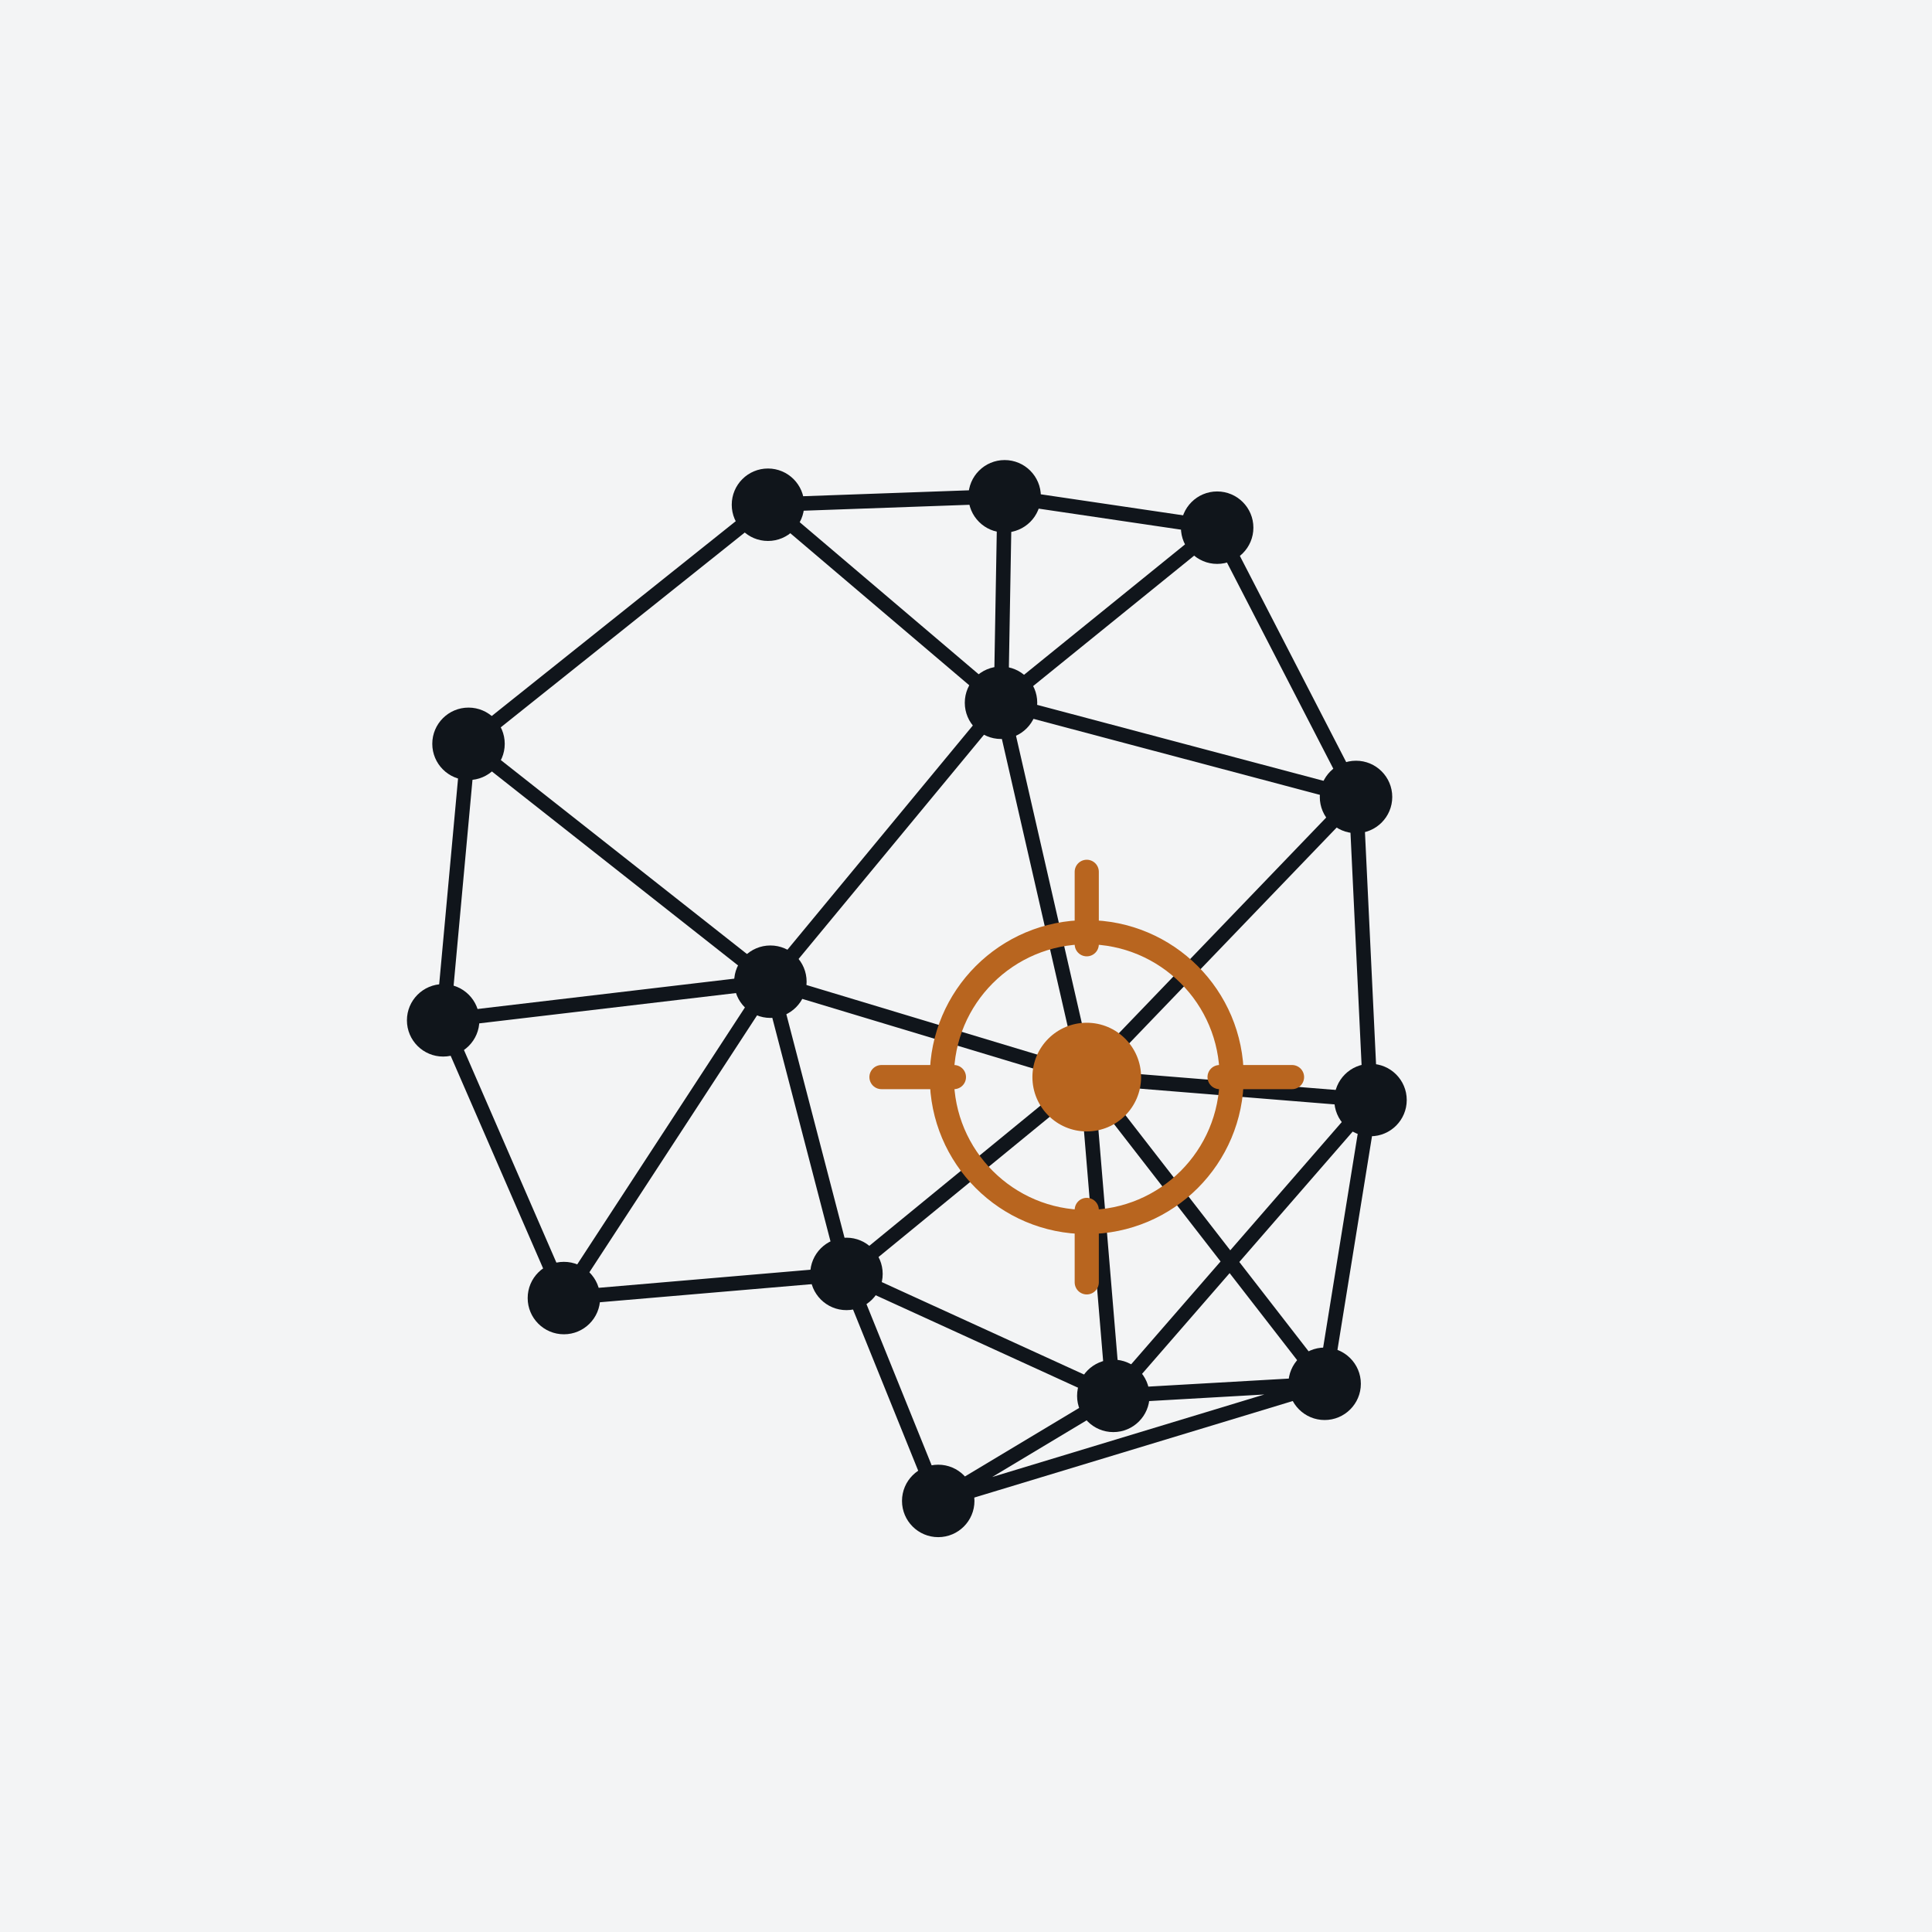
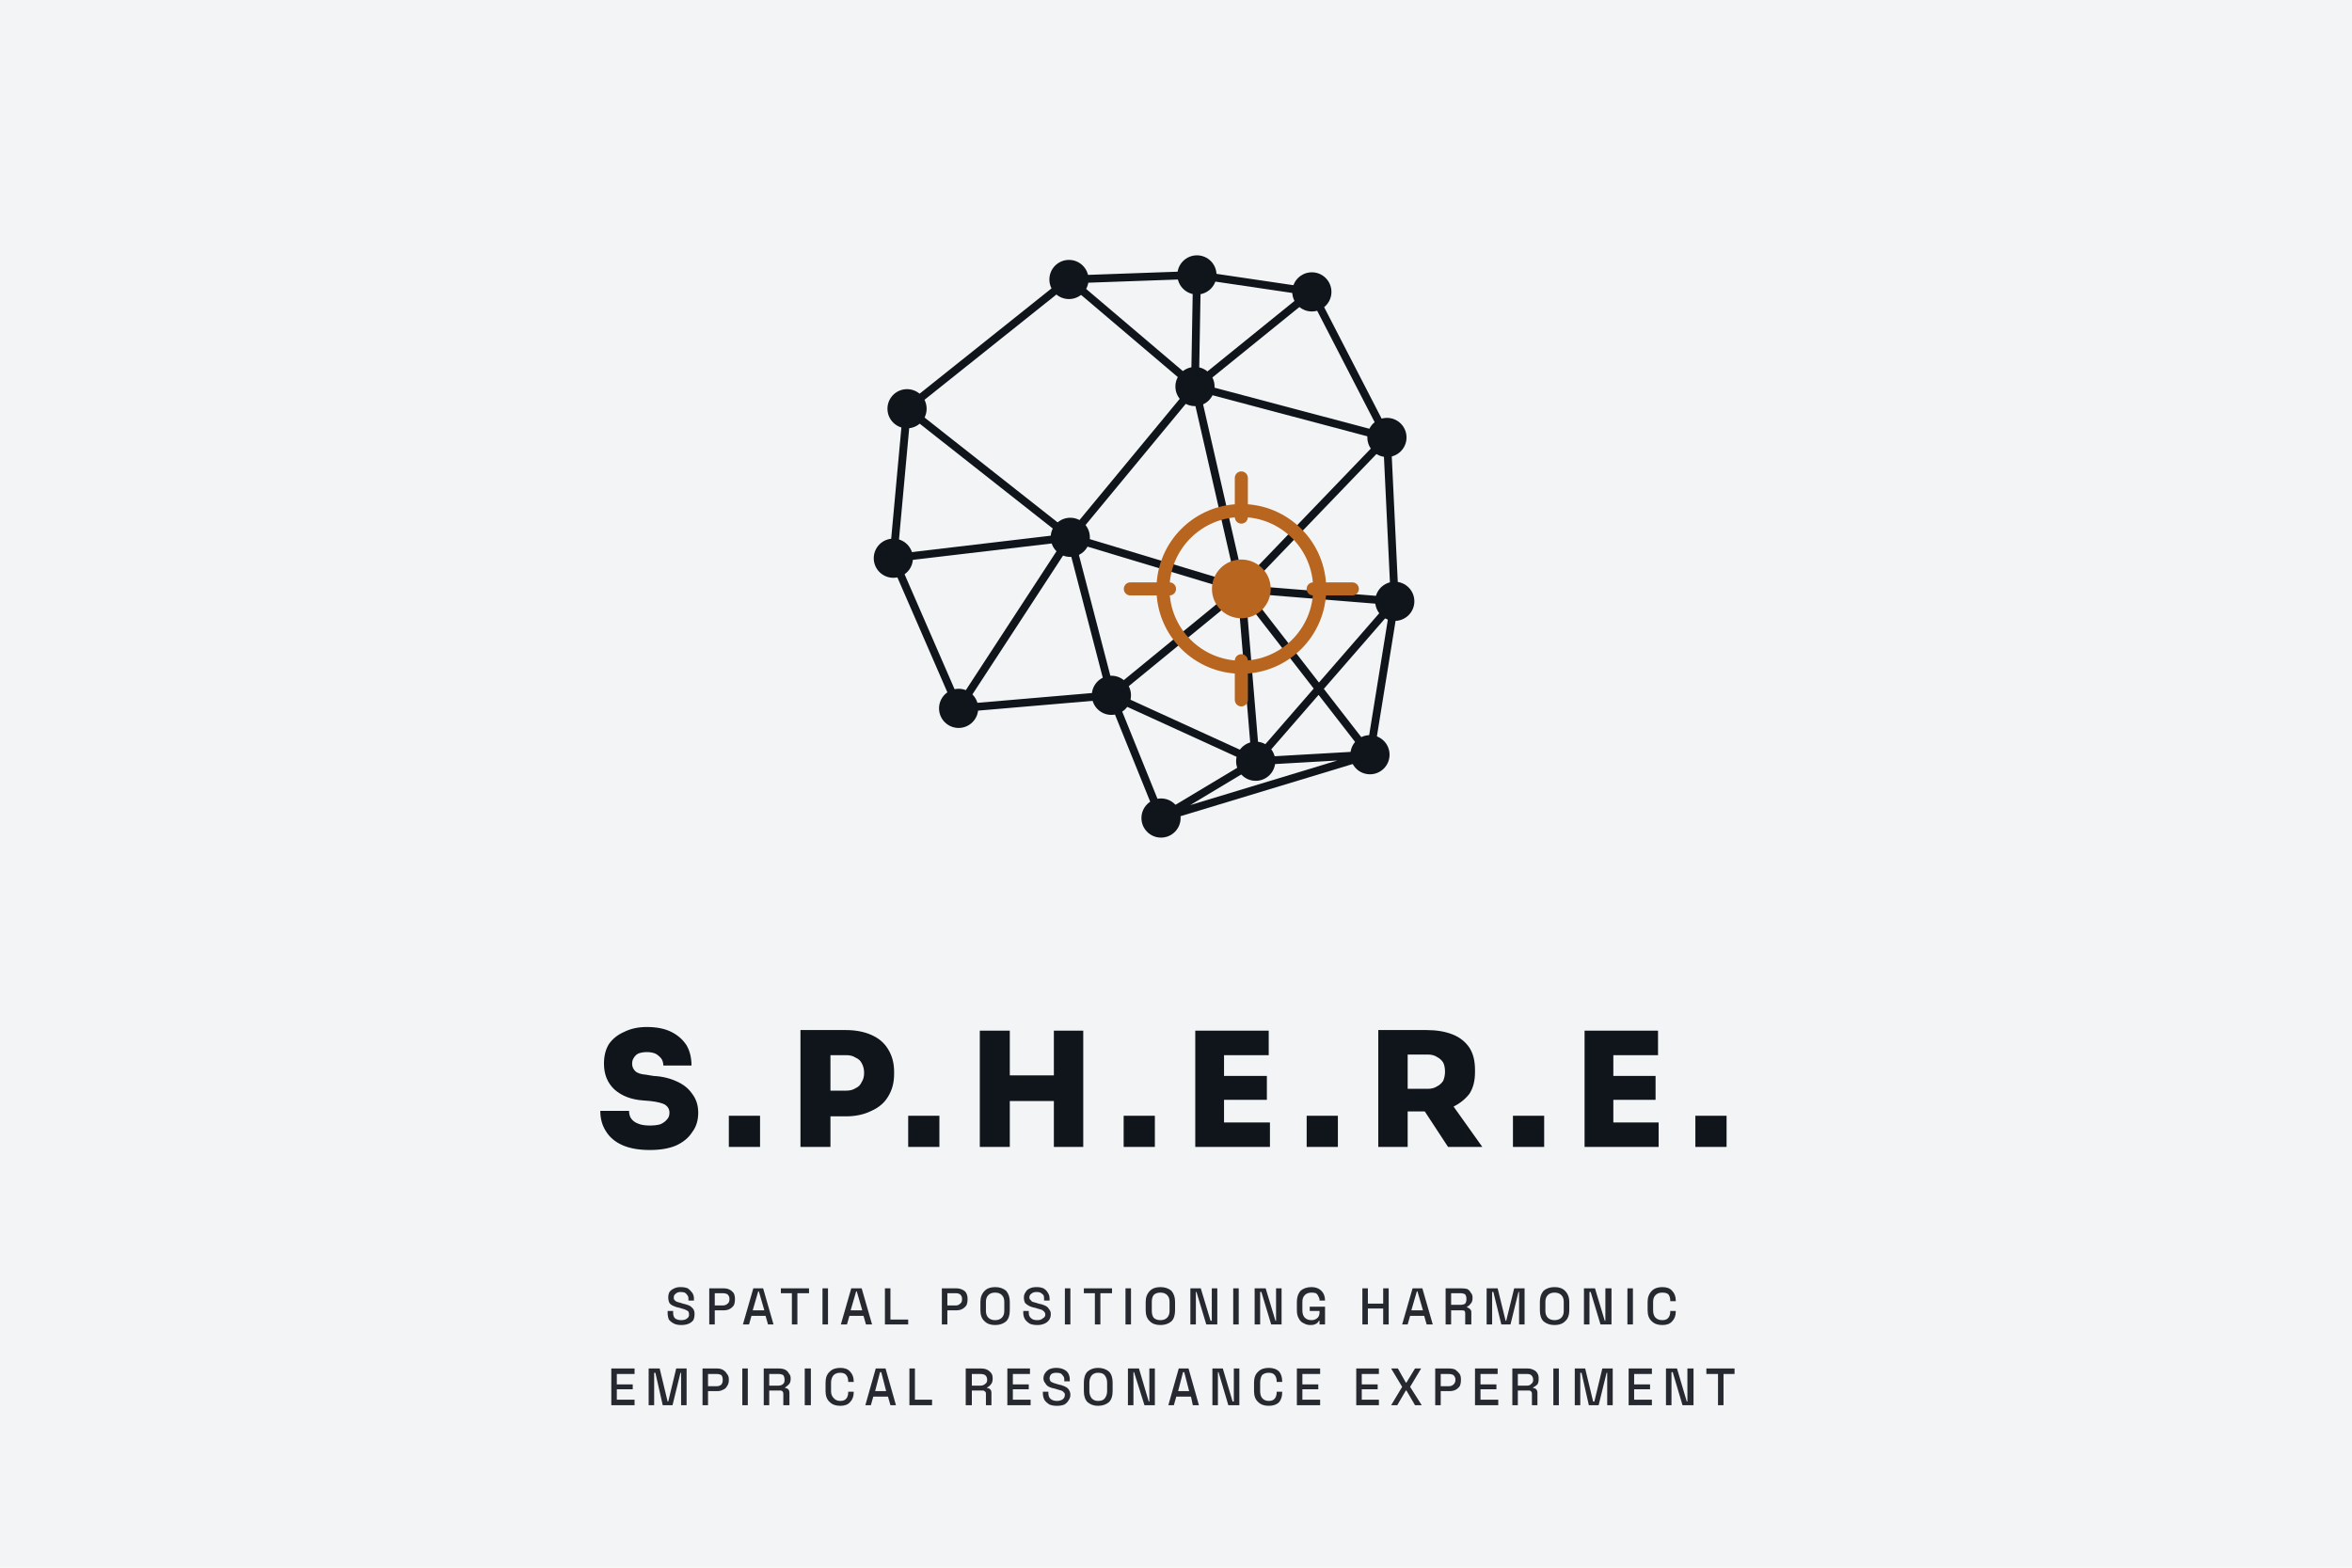
- <svg xmlns="http://www.w3.org/2000/svg" viewBox="-20 -20 160 160" width="320" height="320" role="img">
-   <style>svg{--bg:#f3f4f5;--fg:#10151b;--ac:#b8651f}.bg{fill:#f3f4f5}.ic{fill:none;stroke:#10151b;stroke-width:3;stroke-linecap:round;stroke-linejoin:round;color:#10151b}.a{stroke:#b8651f}.af{fill:#b8651f;stroke:none}.nf{fill:#10151b;stroke:none}.hb{fill:#f3f4f5;stroke:none}</style>
-   <rect class="bg" x="-20" y="-20" width="160" height="160" />
-   <g id="mark" class="ic">
-     <path d="M57.7 104.3L72.2 95.6M57.7 104.3L89.7 94.6M57.7 104.3L50.1 85.5M43.8 61.3L18.8 41.6M43.8 61.3L70.0 69.2M43.8 61.3L50.1 85.5M43.8 61.3L16.7 64.5M43.8 61.3L62.9 38.2M43.8 61.3L26.7 87.5M18.8 41.6L16.7 64.5M18.8 41.6L43.6 21.8M92.3 46.0L70.0 69.2M92.3 46.0L93.5 71.1M92.3 46.0L62.9 38.2M92.3 46.0L80.8 23.7M70.0 69.2L72.2 95.6M70.0 69.2L89.7 94.6M70.0 69.2L93.5 71.1M70.0 69.2L50.1 85.5M70.0 69.2L62.9 38.2M72.2 95.6L89.7 94.6M72.2 95.6L93.5 71.1M72.2 95.6L50.1 85.5M89.7 94.6L93.5 71.1M50.1 85.5L26.7 87.5M63.2 21.1L43.6 21.8M63.2 21.1L62.9 38.2M63.2 21.1L80.8 23.7M16.7 64.5L26.7 87.5M43.6 21.8L62.9 38.2M62.9 38.2L80.8 23.7" stroke-width="1.2" />
-     <circle class="nf" cx="57.7" cy="104.3" r="3" />
-     <circle class="nf" cx="43.8" cy="61.3" r="3" />
-     <circle class="nf" cx="18.8" cy="41.6" r="3" />
-     <circle class="nf" cx="92.3" cy="46.0" r="3" />
-     <circle class="nf" cx="72.2" cy="95.6" r="3" />
-     <circle class="nf" cx="89.7" cy="94.6" r="3" />
-     <circle class="nf" cx="93.5" cy="71.1" r="3" />
-     <circle class="nf" cx="50.1" cy="85.5" r="3" />
-     <circle class="nf" cx="63.2" cy="21.1" r="3" />
-     <circle class="nf" cx="16.7" cy="64.5" r="3" />
-     <circle class="nf" cx="43.6" cy="21.8" r="3" />
-     <circle class="nf" cx="62.9" cy="38.2" r="3" />
-     <circle class="nf" cx="26.7" cy="87.5" r="3" />
-     <circle class="nf" cx="80.8" cy="23.7" r="3" />
-     <circle class="a" cx="70.0" cy="69.2" r="12" stroke-width="2" />
-     <path class="a" d="M70.0 52.2v6M70.0 80.2v6M53.0 69.2h6M81.0 69.2h6" stroke-width="2" />
-     <circle class="af" cx="70.0" cy="69.2" r="4.5" />
+ <svg xmlns="http://www.w3.org/2000/svg" viewBox="0 0 480 320" width="480" height="320" role="img">
+   <style>svg{--bg:#f3f4f5;--fg:#10151b;--ac:#b8651f}.bg{fill:#f3f4f5}.ic{fill:none;stroke:#10151b;stroke-width:3;stroke-linecap:round;stroke-linejoin:round;color:#10151b}.a{stroke:#b8651f}.af{fill:#b8651f;stroke:none}.nf{fill:#10151b;stroke:none}.hb{fill:#f3f4f5;stroke:none}.wm{fill:#10151b}.tg{fill:#10151b;fill-opacity:.9}.sig{fill:none;stroke:#b8651f;stroke-width:2;stroke-linecap:round}</style>
+   <rect class="bg" width="480" height="320" />
+   <g transform="translate(121.76 28.00) scale(1.2492)">
+     <g id="mark" class="ic" transform="translate(30.66 0) scale(1.06667)">
+       <path d="M57.7 104.3L72.2 95.6M57.7 104.3L89.7 94.6M57.7 104.3L50.1 85.5M43.8 61.3L18.8 41.6M43.8 61.3L70.0 69.2M43.8 61.3L50.1 85.5M43.8 61.3L16.7 64.5M43.8 61.3L62.9 38.2M43.8 61.3L26.7 87.5M18.8 41.6L16.7 64.5M18.8 41.6L43.6 21.8M92.3 46.0L70.0 69.2M92.3 46.0L93.5 71.1M92.3 46.0L62.9 38.2M92.3 46.0L80.8 23.7M70.0 69.2L72.2 95.6M70.0 69.2L89.7 94.6M70.0 69.2L93.5 71.1M70.0 69.2L50.1 85.5M70.0 69.2L62.9 38.2M72.2 95.6L89.7 94.6M72.2 95.6L93.5 71.1M72.2 95.6L50.1 85.5M89.7 94.6L93.5 71.1M50.1 85.5L26.7 87.5M63.2 21.1L43.6 21.8M63.2 21.1L62.9 38.2M63.2 21.1L80.8 23.7M16.7 64.5L26.7 87.5M43.6 21.8L62.9 38.2M62.9 38.2L80.8 23.7" stroke-width="1.2" />
+       <circle class="nf" cx="57.7" cy="104.3" r="3" />
+       <circle class="nf" cx="43.8" cy="61.3" r="3" />
+       <circle class="nf" cx="18.8" cy="41.6" r="3" />
+       <circle class="nf" cx="92.3" cy="46.0" r="3" />
+       <circle class="nf" cx="72.2" cy="95.6" r="3" />
+       <circle class="nf" cx="89.7" cy="94.6" r="3" />
+       <circle class="nf" cx="93.5" cy="71.1" r="3" />
+       <circle class="nf" cx="50.1" cy="85.5" r="3" />
+       <circle class="nf" cx="63.2" cy="21.1" r="3" />
+       <circle class="nf" cx="16.7" cy="64.5" r="3" />
+       <circle class="nf" cx="43.6" cy="21.8" r="3" />
+       <circle class="nf" cx="62.9" cy="38.2" r="3" />
+       <circle class="nf" cx="26.7" cy="87.5" r="3" />
+       <circle class="nf" cx="80.8" cy="23.7" r="3" />
+       <circle class="a" cx="70.0" cy="69.2" r="12" stroke-width="2" />
+       <path class="a" d="M70.0 52.2v6M70.0 80.2v6M53.0 69.2h6M81.0 69.2h6" stroke-width="2" />
+       <circle class="af" cx="70.0" cy="69.2" r="4.5" />
+     </g>
+     <g id="type">
+       <path class="wm" d="M8.7 165.5Q6 165.5 4.2 164.7Q2.4 163.9 1.5 162.4Q0.6 161 0.6 159.1H5.3Q5.3 159.8 5.6 160.3Q6 160.9 6.8 161.2Q7.5 161.5 8.7 161.5Q9.7 161.5 10.4 161.3Q11.1 161 11.5 160.5Q11.9 160.1 11.9 159.4Q11.9 158.6 11.2 158.1Q10.5 157.7 8.8 157.5L7.6 157.4Q4.7 157.2 2.9 155.6Q1.2 154 1.2 151.4Q1.2 149.5 2 148.2Q2.9 146.9 4.5 146.2Q6.1 145.4 8.2 145.4Q10.6 145.4 12.2 146.2Q13.8 147 14.7 148.4Q15.5 149.8 15.5 151.7H10.9Q10.9 151.1 10.6 150.6Q10.2 150.1 9.7 149.8Q9.1 149.5 8.2 149.5Q7.5 149.5 6.9 149.7Q6.4 149.9 6.1 150.4Q5.8 150.8 5.8 151.4Q5.8 152.1 6.3 152.6Q6.8 153.1 8.1 153.2L9.3 153.4Q11.4 153.5 13.1 154.3Q14.7 155 15.6 156.3Q16.6 157.6 16.6 159.4Q16.6 161.3 15.6 162.6Q14.7 164 12.9 164.8Q11.2 165.5 8.7 165.5ZM21.6 165V159.9H26.7V165ZM33.3 165V145.9H40.7Q43.1 145.9 44.9 146.7Q46.7 147.5 47.6 149Q48.6 150.6 48.6 152.7V153.1Q48.6 155.2 47.6 156.8Q46.7 158.3 44.9 159.1Q43.1 160 40.7 160H38.2V165ZM38.2 150V155.8H40.8Q41.7 155.8 42.3 155.4Q43 155.1 43.3 154.4Q43.7 153.8 43.7 152.9Q43.7 152 43.3 151.3Q43 150.7 42.3 150.4Q41.7 150 40.8 150ZM50.9 165V159.9H56V165ZM74.7 165V157.5H67.5V165H62.6V146H67.5V153.3H74.7V146H79.5V165ZM86.1 165V159.9H91.2V165ZM97.8 165V146H109.8V150H102.5V153.4H109.5V157.3H102.5V161H110V165ZM116 165V159.9H121.1V165ZM127.7 165V145.9H135.6Q138 145.9 139.8 146.6Q141.6 147.3 142.6 148.8Q143.5 150.2 143.5 152.4V152.8Q143.5 154.9 142.6 156.3Q141.6 157.6 140 158.4L144.7 165H139.1L135.3 159.2H132.5V165ZM132.5 149.9V155.5H135.8Q136.7 155.5 137.3 155.1Q137.9 154.8 138.3 154.2Q138.6 153.5 138.6 152.7Q138.6 151.8 138.3 151.2Q137.9 150.6 137.3 150.3Q136.7 149.9 135.8 149.9ZM149.7 165V159.9H154.8V165ZM161.4 165V146H173.4V150H166.1V153.4H173V157.3H166.1V161H173.5V165ZM179.5 165V159.9H184.6V165Z" />
+       <path class="tg" d="M13.8 194.1Q13.2 194.1 12.7 193.9Q12.1 193.6 11.8 193.2Q11.6 192.7 11.6 192.1V191.8H12.5V192.1Q12.5 192.7 12.8 193Q13.2 193.3 13.8 193.3Q14.5 193.3 14.8 193Q15.1 192.8 15.1 192.4Q15.1 192.1 15 191.9Q14.8 191.7 14.5 191.6Q14.3 191.5 13.9 191.4L13.6 191.3Q13 191.2 12.6 191Q12.1 190.8 11.9 190.5Q11.7 190.1 11.7 189.6Q11.7 189.1 11.9 188.7Q12.2 188.3 12.7 188.1Q13.1 187.9 13.7 187.9Q14.4 187.9 14.9 188.1Q15.3 188.4 15.6 188.8Q15.9 189.2 15.9 189.8V190.1H15V189.8Q15 189.4 14.8 189.2Q14.7 189 14.4 188.8Q14.1 188.7 13.7 188.7Q13.2 188.7 12.9 189Q12.6 189.2 12.6 189.6Q12.6 189.9 12.7 190Q12.9 190.2 13.1 190.3Q13.4 190.4 13.8 190.5L14.1 190.6Q14.6 190.7 15.1 190.9Q15.5 191.1 15.8 191.5Q16 191.8 16 192.3Q16 192.9 15.8 193.3Q15.5 193.7 15 193.9Q14.5 194.1 13.8 194.1ZM18.4 194V188.1H20.7Q21.3 188.1 21.7 188.3Q22.1 188.5 22.4 188.9Q22.6 189.3 22.6 189.8V189.9Q22.6 190.5 22.4 190.9Q22.1 191.3 21.7 191.5Q21.3 191.7 20.7 191.7H19.3V194ZM19.3 190.9H20.6Q21.1 190.9 21.4 190.6Q21.7 190.4 21.7 189.9V189.8Q21.7 189.4 21.4 189.1Q21.1 188.9 20.6 188.9H19.3ZM23.9 194 25.6 188.1H27.2L28.9 194H28L27.6 192.6H25.3L24.9 194ZM25.5 191.7H27.4L26.5 188.6H26.4ZM31.9 194V188.9H30.1V188.1H34.7V188.9H32.8V194ZM36.9 194V188.1H37.8V194ZM39.9 194 41.6 188.1H43.3L45 194H44L43.6 192.6H41.3L40.9 194ZM41.5 191.7H43.4L42.5 188.6H42.4ZM47.1 194V188.1H48V193.2H50.9V194ZM56.4 194V188.1H58.7Q59.3 188.1 59.7 188.3Q60.2 188.5 60.4 188.9Q60.6 189.3 60.6 189.8V189.9Q60.6 190.5 60.4 190.9Q60.1 191.3 59.7 191.5Q59.3 191.7 58.7 191.7H57.3V194ZM57.3 190.9H58.7Q59.1 190.9 59.4 190.6Q59.7 190.4 59.7 189.9V189.8Q59.7 189.4 59.4 189.1Q59.1 188.9 58.7 188.9H57.3ZM65.1 194.1Q64 194.1 63.4 193.5Q62.7 192.9 62.7 191.7V190.3Q62.7 189.2 63.4 188.5Q64 187.9 65.1 187.9Q66.2 187.9 66.9 188.5Q67.5 189.2 67.5 190.3V191.7Q67.5 192.9 66.9 193.5Q66.2 194.1 65.1 194.1ZM65.1 193.3Q65.8 193.3 66.2 192.9Q66.6 192.5 66.6 191.8V190.3Q66.6 189.6 66.2 189.2Q65.8 188.8 65.1 188.8Q64.4 188.8 64 189.2Q63.6 189.6 63.6 190.3V191.8Q63.6 192.5 64 192.9Q64.4 193.3 65.1 193.3ZM72 194.1Q71.3 194.1 70.8 193.9Q70.3 193.6 70 193.2Q69.7 192.7 69.7 192.1V191.8H70.6V192.1Q70.6 192.7 71 193Q71.3 193.3 72 193.3Q72.6 193.3 72.9 193Q73.3 192.8 73.3 192.4Q73.3 192.1 73.1 191.9Q72.9 191.7 72.7 191.6Q72.4 191.5 72 191.4L71.7 191.3Q71.1 191.2 70.7 191Q70.3 190.8 70 190.5Q69.8 190.1 69.8 189.6Q69.8 189.1 70.1 188.7Q70.3 188.3 70.8 188.1Q71.2 187.9 71.9 187.9Q72.5 187.9 73 188.1Q73.5 188.4 73.7 188.8Q74 189.2 74 189.8V190.1H73.1V189.8Q73.1 189.4 73 189.2Q72.8 189 72.5 188.8Q72.2 188.7 71.9 188.7Q71.3 188.7 71 189Q70.7 189.2 70.7 189.6Q70.7 189.9 70.9 190Q71 190.2 71.2 190.3Q71.5 190.4 71.9 190.5L72.2 190.6Q72.8 190.7 73.2 190.9Q73.7 191.1 73.9 191.5Q74.2 191.8 74.2 192.3Q74.2 192.9 73.9 193.3Q73.6 193.7 73.1 193.9Q72.6 194.1 72 194.1ZM76.5 194V188.1H77.4V194ZM81.4 194V188.9H79.6V188.1H84.2V188.9H82.3V194ZM86.4 194V188.1H87.3V194ZM92.1 194.1Q91 194.1 90.4 193.5Q89.7 192.9 89.7 191.7V190.3Q89.7 189.2 90.4 188.5Q91 187.9 92.1 187.9Q93.2 187.9 93.9 188.5Q94.5 189.2 94.5 190.3V191.7Q94.5 192.9 93.9 193.5Q93.2 194.1 92.1 194.1ZM92.1 193.3Q92.8 193.3 93.2 192.9Q93.6 192.5 93.6 191.8V190.3Q93.6 189.6 93.2 189.2Q92.8 188.8 92.1 188.8Q91.4 188.8 91 189.2Q90.7 189.6 90.7 190.3V191.8Q90.7 192.5 91 192.9Q91.4 193.3 92.1 193.3ZM97 194V188.1H98.7L100.3 193.4H100.5V188.1H101.4V194H99.6L98 188.7H97.9V194ZM104 194V188.1H104.9V194ZM107.5 194V188.1H109.3L110.9 193.4H111V188.1H111.9V194H110.2L108.6 188.7H108.4V194ZM116.6 194.1Q116 194.1 115.5 193.8Q115 193.6 114.7 193Q114.4 192.5 114.4 191.7V190.3Q114.4 189.2 115 188.5Q115.7 187.9 116.8 187.9Q117.8 187.9 118.4 188.5Q119 189.1 119 190.1V190.1H118.1V190Q118.1 189.7 117.9 189.4Q117.8 189.1 117.5 188.9Q117.2 188.8 116.8 188.8Q116.1 188.8 115.7 189.2Q115.3 189.6 115.3 190.3V191.7Q115.3 192.5 115.7 192.9Q116.1 193.3 116.8 193.3Q117.4 193.3 117.8 192.9Q118.1 192.6 118.1 192V191.8H116.5V191.1H119V194H118.1V193.4H118Q117.9 193.6 117.8 193.7Q117.6 193.9 117.3 194Q117.1 194.1 116.6 194.1ZM125.1 194V188.1H126V190.6H128.5V188.1H129.4V194H128.5V191.4H126V194ZM131.6 194 133.3 188.1H134.9L136.6 194H135.6L135.2 192.6H132.9L132.5 194ZM133.1 191.7H135L134.1 188.6H134ZM138.7 194V188.1H141.2Q141.8 188.1 142.2 188.2Q142.6 188.4 142.8 188.8Q143.1 189.1 143.1 189.6V189.7Q143.1 190.3 142.8 190.6Q142.5 191 142.2 191.1V191.2Q142.5 191.3 142.7 191.5Q142.9 191.7 142.9 192V194H141.9V192.2Q141.9 191.9 141.8 191.8Q141.7 191.7 141.4 191.7H139.6V194ZM139.6 190.8H141.1Q141.6 190.8 141.9 190.6Q142.1 190.3 142.1 189.9V189.8Q142.1 189.4 141.9 189.1Q141.6 188.9 141.1 188.9H139.6ZM145.4 194V188.1H147.2L148.5 193.4H148.6L149.9 188.1H151.6V194H150.7V188.7H150.6L149.3 194H147.8L146.5 188.7H146.3V194ZM156.5 194.1Q155.4 194.1 154.7 193.5Q154.1 192.9 154.1 191.7V190.3Q154.1 189.2 154.7 188.5Q155.4 187.9 156.5 187.9Q157.6 187.9 158.2 188.5Q158.9 189.2 158.9 190.3V191.7Q158.9 192.9 158.2 193.5Q157.6 194.1 156.5 194.1ZM156.5 193.3Q157.2 193.3 157.6 192.9Q158 192.5 158 191.8V190.3Q158 189.6 157.6 189.2Q157.2 188.8 156.5 188.8Q155.8 188.8 155.4 189.2Q155 189.6 155 190.3V191.8Q155 192.5 155.4 192.9Q155.8 193.3 156.5 193.3ZM161.3 194V188.1H163.1L164.7 193.4H164.8V188.1H165.8V194H164L162.4 188.7H162.2V194ZM168.4 194V188.1H169.3V194ZM174.1 194.1Q173 194.1 172.4 193.5Q171.7 192.9 171.7 191.7V190.3Q171.7 189.2 172.4 188.5Q173 187.9 174.1 187.9Q175.2 187.9 175.7 188.5Q176.3 189.1 176.3 190.1V190.2H175.4V190.1Q175.4 189.5 175.1 189.1Q174.8 188.8 174.1 188.8Q173.4 188.8 173 189.2Q172.6 189.6 172.6 190.3V191.7Q172.6 192.5 173 192.9Q173.4 193.3 174.1 193.3Q174.8 193.3 175.1 192.9Q175.4 192.5 175.4 191.9V191.8H176.3V191.9Q176.3 192.9 175.7 193.5Q175.2 194.1 174.1 194.1ZM2.4 207.2V201.2H6.2V202.1H3.3V203.8H5.9V204.6H3.3V206.3H6.2V207.2ZM8.5 207.2V201.2H10.3L11.6 206.6H11.7L13 201.2H14.7V207.2H13.8V201.9H13.7L12.4 207.2H10.8L9.6 201.9H9.4V207.2ZM17.3 207.2V201.2H19.7Q20.2 201.2 20.6 201.4Q21.1 201.7 21.3 202.1Q21.6 202.4 21.6 203V203.1Q21.6 203.7 21.3 204.1Q21.1 204.5 20.6 204.7Q20.2 204.9 19.7 204.9H18.2V207.2ZM18.2 204.1H19.6Q20.1 204.1 20.4 203.8Q20.6 203.5 20.6 203.1V203Q20.6 202.6 20.4 202.3Q20.1 202.1 19.6 202.1H18.2ZM23.8 207.2V201.2H24.7V207.2ZM27.3 207.2V201.2H29.8Q30.4 201.2 30.8 201.4Q31.2 201.6 31.4 202Q31.7 202.3 31.7 202.8V202.9Q31.7 203.5 31.4 203.8Q31.1 204.1 30.8 204.3V204.4Q31.1 204.4 31.3 204.6Q31.5 204.8 31.5 205.2V207.2H30.5V205.3Q30.5 205.1 30.4 205Q30.3 204.8 30 204.8H28.2V207.2ZM28.2 204H29.7Q30.2 204 30.5 203.7Q30.7 203.5 30.7 203.1V203Q30.7 202.6 30.5 202.3Q30.2 202.1 29.7 202.1H28.2ZM34 207.2V201.2H35V207.2ZM39.8 207.3Q38.7 207.3 38.1 206.7Q37.4 206.1 37.4 204.9V203.5Q37.4 202.3 38.1 201.7Q38.7 201.1 39.8 201.1Q40.9 201.1 41.4 201.7Q42 202.3 42 203.3V203.4H41.1V203.3Q41.1 202.7 40.8 202.3Q40.5 201.9 39.8 201.9Q39.1 201.9 38.7 202.3Q38.3 202.8 38.3 203.5V204.9Q38.3 205.6 38.7 206Q39.1 206.5 39.8 206.5Q40.5 206.5 40.8 206.1Q41.1 205.7 41.1 205.1V205H42V205.1Q42 206.1 41.4 206.7Q40.9 207.3 39.8 207.3ZM43.9 207.2 45.6 201.2H47.2L48.9 207.2H48L47.6 205.8H45.2L44.8 207.2ZM45.5 204.9H47.3L46.5 201.8H46.3ZM51.1 207.2V201.2H52V206.3H54.8V207.2ZM60.3 207.2V201.2H62.8Q63.4 201.2 63.8 201.4Q64.2 201.6 64.5 202Q64.7 202.3 64.7 202.8V202.9Q64.7 203.5 64.4 203.8Q64.2 204.1 63.8 204.3V204.4Q64.1 204.4 64.3 204.6Q64.5 204.8 64.5 205.2V207.2H63.6V205.3Q63.6 205.1 63.5 205Q63.3 204.8 63.1 204.8H61.3V207.2ZM61.3 204H62.7Q63.2 204 63.5 203.7Q63.8 203.5 63.8 203.1V203Q63.8 202.6 63.5 202.3Q63.2 202.1 62.7 202.1H61.3ZM67.1 207.2V201.2H70.8V202.1H68V203.8H70.6V204.6H68V206.3H70.9V207.2ZM75.2 207.3Q74.5 207.3 74 207.1Q73.5 206.8 73.2 206.4Q72.9 205.9 72.9 205.2V205H73.8V205.2Q73.8 205.9 74.2 206.2Q74.6 206.5 75.2 206.5Q75.8 206.5 76.2 206.2Q76.5 205.9 76.5 205.5Q76.5 205.2 76.3 205.1Q76.2 204.9 75.9 204.8Q75.6 204.7 75.2 204.6L74.9 204.5Q74.3 204.4 73.9 204.2Q73.5 204 73.3 203.6Q73 203.3 73 202.8Q73 202.3 73.3 201.9Q73.6 201.5 74 201.3Q74.5 201.1 75.1 201.1Q75.7 201.1 76.2 201.3Q76.7 201.5 77 201.9Q77.3 202.4 77.3 203V203.3H76.4V203Q76.4 202.6 76.2 202.4Q76 202.1 75.8 202Q75.5 201.9 75.1 201.9Q74.6 201.9 74.3 202.1Q74 202.4 74 202.8Q74 203 74.1 203.2Q74.2 203.4 74.5 203.5Q74.7 203.6 75.1 203.7L75.4 203.8Q76 203.9 76.4 204.1Q76.9 204.3 77.1 204.6Q77.4 205 77.4 205.5Q77.4 206 77.1 206.4Q76.9 206.8 76.4 207.1Q75.9 207.3 75.2 207.3ZM81.9 207.3Q80.9 207.3 80.2 206.7Q79.6 206.1 79.6 204.9V203.5Q79.6 202.3 80.2 201.7Q80.9 201.1 81.9 201.1Q83 201.1 83.7 201.7Q84.3 202.3 84.3 203.5V204.9Q84.3 206.1 83.7 206.7Q83 207.3 81.9 207.3ZM81.9 206.5Q82.7 206.5 83 206.1Q83.4 205.6 83.4 204.9V203.5Q83.4 202.8 83 202.3Q82.7 201.9 81.9 201.9Q81.3 201.9 80.9 202.3Q80.5 202.8 80.5 203.5V204.9Q80.5 205.6 80.9 206.1Q81.3 206.5 81.9 206.5ZM86.8 207.2V201.2H88.6L90.2 206.6H90.3V201.2H91.2V207.2H89.5L87.8 201.8H87.7V207.2ZM93.4 207.2 95.1 201.2H96.7L98.4 207.2H97.4L97.1 205.8H94.7L94.3 207.2ZM95 204.9H96.8L96 201.8H95.8ZM100.6 207.2V201.2H102.3L103.9 206.6H104.1V201.2H105V207.2H103.2L101.6 201.8H101.5V207.2ZM109.8 207.3Q108.7 207.3 108.1 206.7Q107.4 206.1 107.4 204.9V203.5Q107.4 202.3 108.1 201.7Q108.7 201.1 109.8 201.1Q110.9 201.1 111.5 201.7Q112 202.3 112 203.3V203.4H111.1V203.3Q111.1 202.7 110.8 202.3Q110.5 201.9 109.8 201.9Q109.1 201.9 108.7 202.3Q108.4 202.8 108.4 203.5V204.9Q108.4 205.6 108.7 206Q109.1 206.5 109.8 206.5Q110.5 206.5 110.8 206.1Q111.1 205.7 111.1 205.1V205H112V205.1Q112 206.1 111.5 206.7Q110.9 207.3 109.8 207.3ZM114.4 207.2V201.2H118.2V202.1H115.3V203.8H117.9V204.6H115.3V206.3H118.2V207.2ZM124.1 207.2V201.2H127.8V202.1H125V203.8H127.6V204.6H125V206.3H127.8V207.2ZM129.8 207.2 131.6 204.2 129.8 201.2H130.9L132.2 203.5H132.3L133.7 201.2H134.7L132.9 204.2L134.8 207.2H133.7L132.3 204.8H132.2L130.8 207.2ZM137 207.2V201.2H139.3Q139.9 201.2 140.3 201.4Q140.7 201.7 141 202.1Q141.2 202.4 141.2 203V203.1Q141.2 203.7 141 204.1Q140.7 204.5 140.3 204.7Q139.9 204.9 139.3 204.9H137.9V207.2ZM137.9 204.1H139.2Q139.7 204.1 140 203.8Q140.3 203.5 140.3 203.1V203Q140.3 202.6 140 202.3Q139.7 202.1 139.2 202.1H137.9ZM143.5 207.2V201.2H147.2V202.1H144.4V203.8H147V204.6H144.4V206.3H147.3V207.2ZM149.6 207.2V201.2H152.1Q152.6 201.2 153 201.4Q153.5 201.6 153.7 202Q153.9 202.3 153.9 202.8V202.9Q153.9 203.5 153.7 203.8Q153.4 204.1 153 204.3V204.4Q153.3 204.4 153.5 204.6Q153.7 204.8 153.7 205.2V207.2H152.8V205.3Q152.8 205.1 152.7 205Q152.6 204.8 152.3 204.8H150.5V207.2ZM150.5 204H152Q152.5 204 152.7 203.7Q153 203.5 153 203.1V203Q153 202.6 152.7 202.3Q152.5 202.1 152 202.1H150.5ZM156.3 207.2V201.2H157.2V207.2ZM159.8 207.2V201.2H161.5L162.8 206.6H163L164.3 201.2H166V207.2H165.1V201.9H165L163.7 207.2H162.1L160.9 201.9H160.7V207.2ZM168.6 207.2V201.2H172.4V202.1H169.5V203.8H172.1V204.6H169.5V206.3H172.4V207.2ZM174.7 207.2V201.2H176.5L178.1 206.6H178.2V201.2H179.2V207.2H177.4L175.8 201.8H175.6V207.2ZM183.2 207.2V202.1H181.3V201.2H185.9V202.1H184.1V207.2Z" />
+     </g>
  </g>
</svg>
